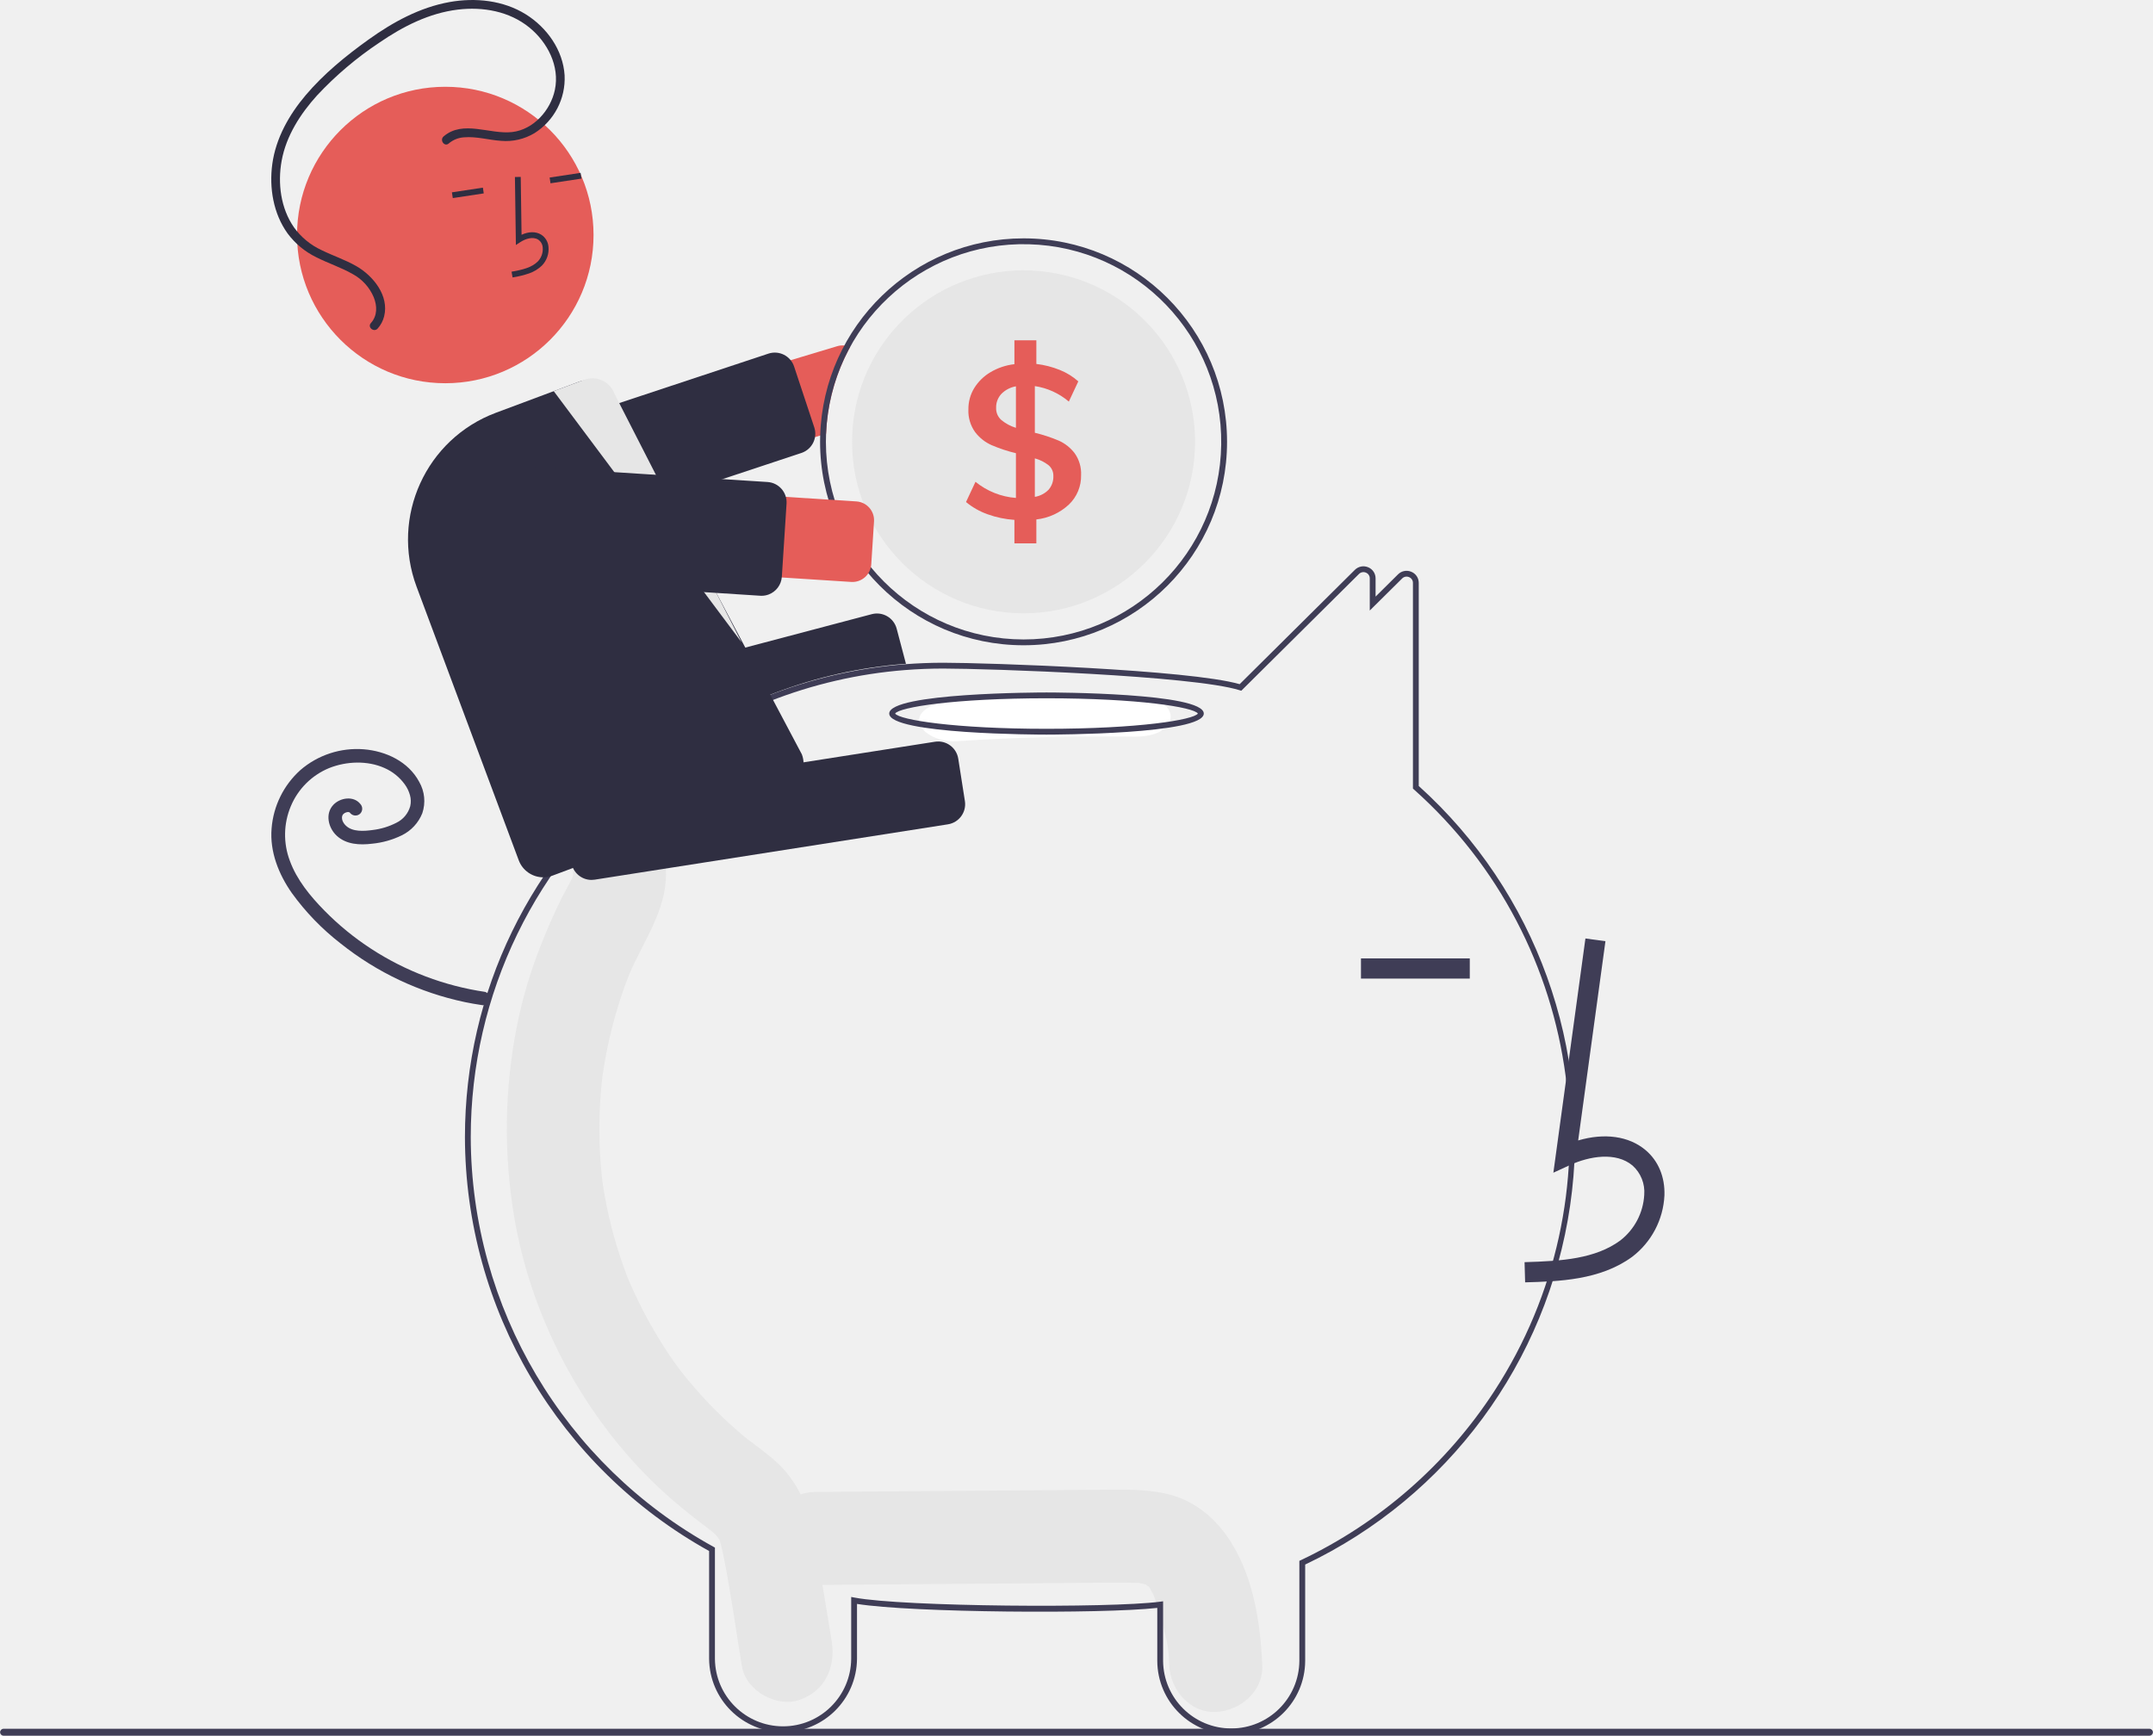
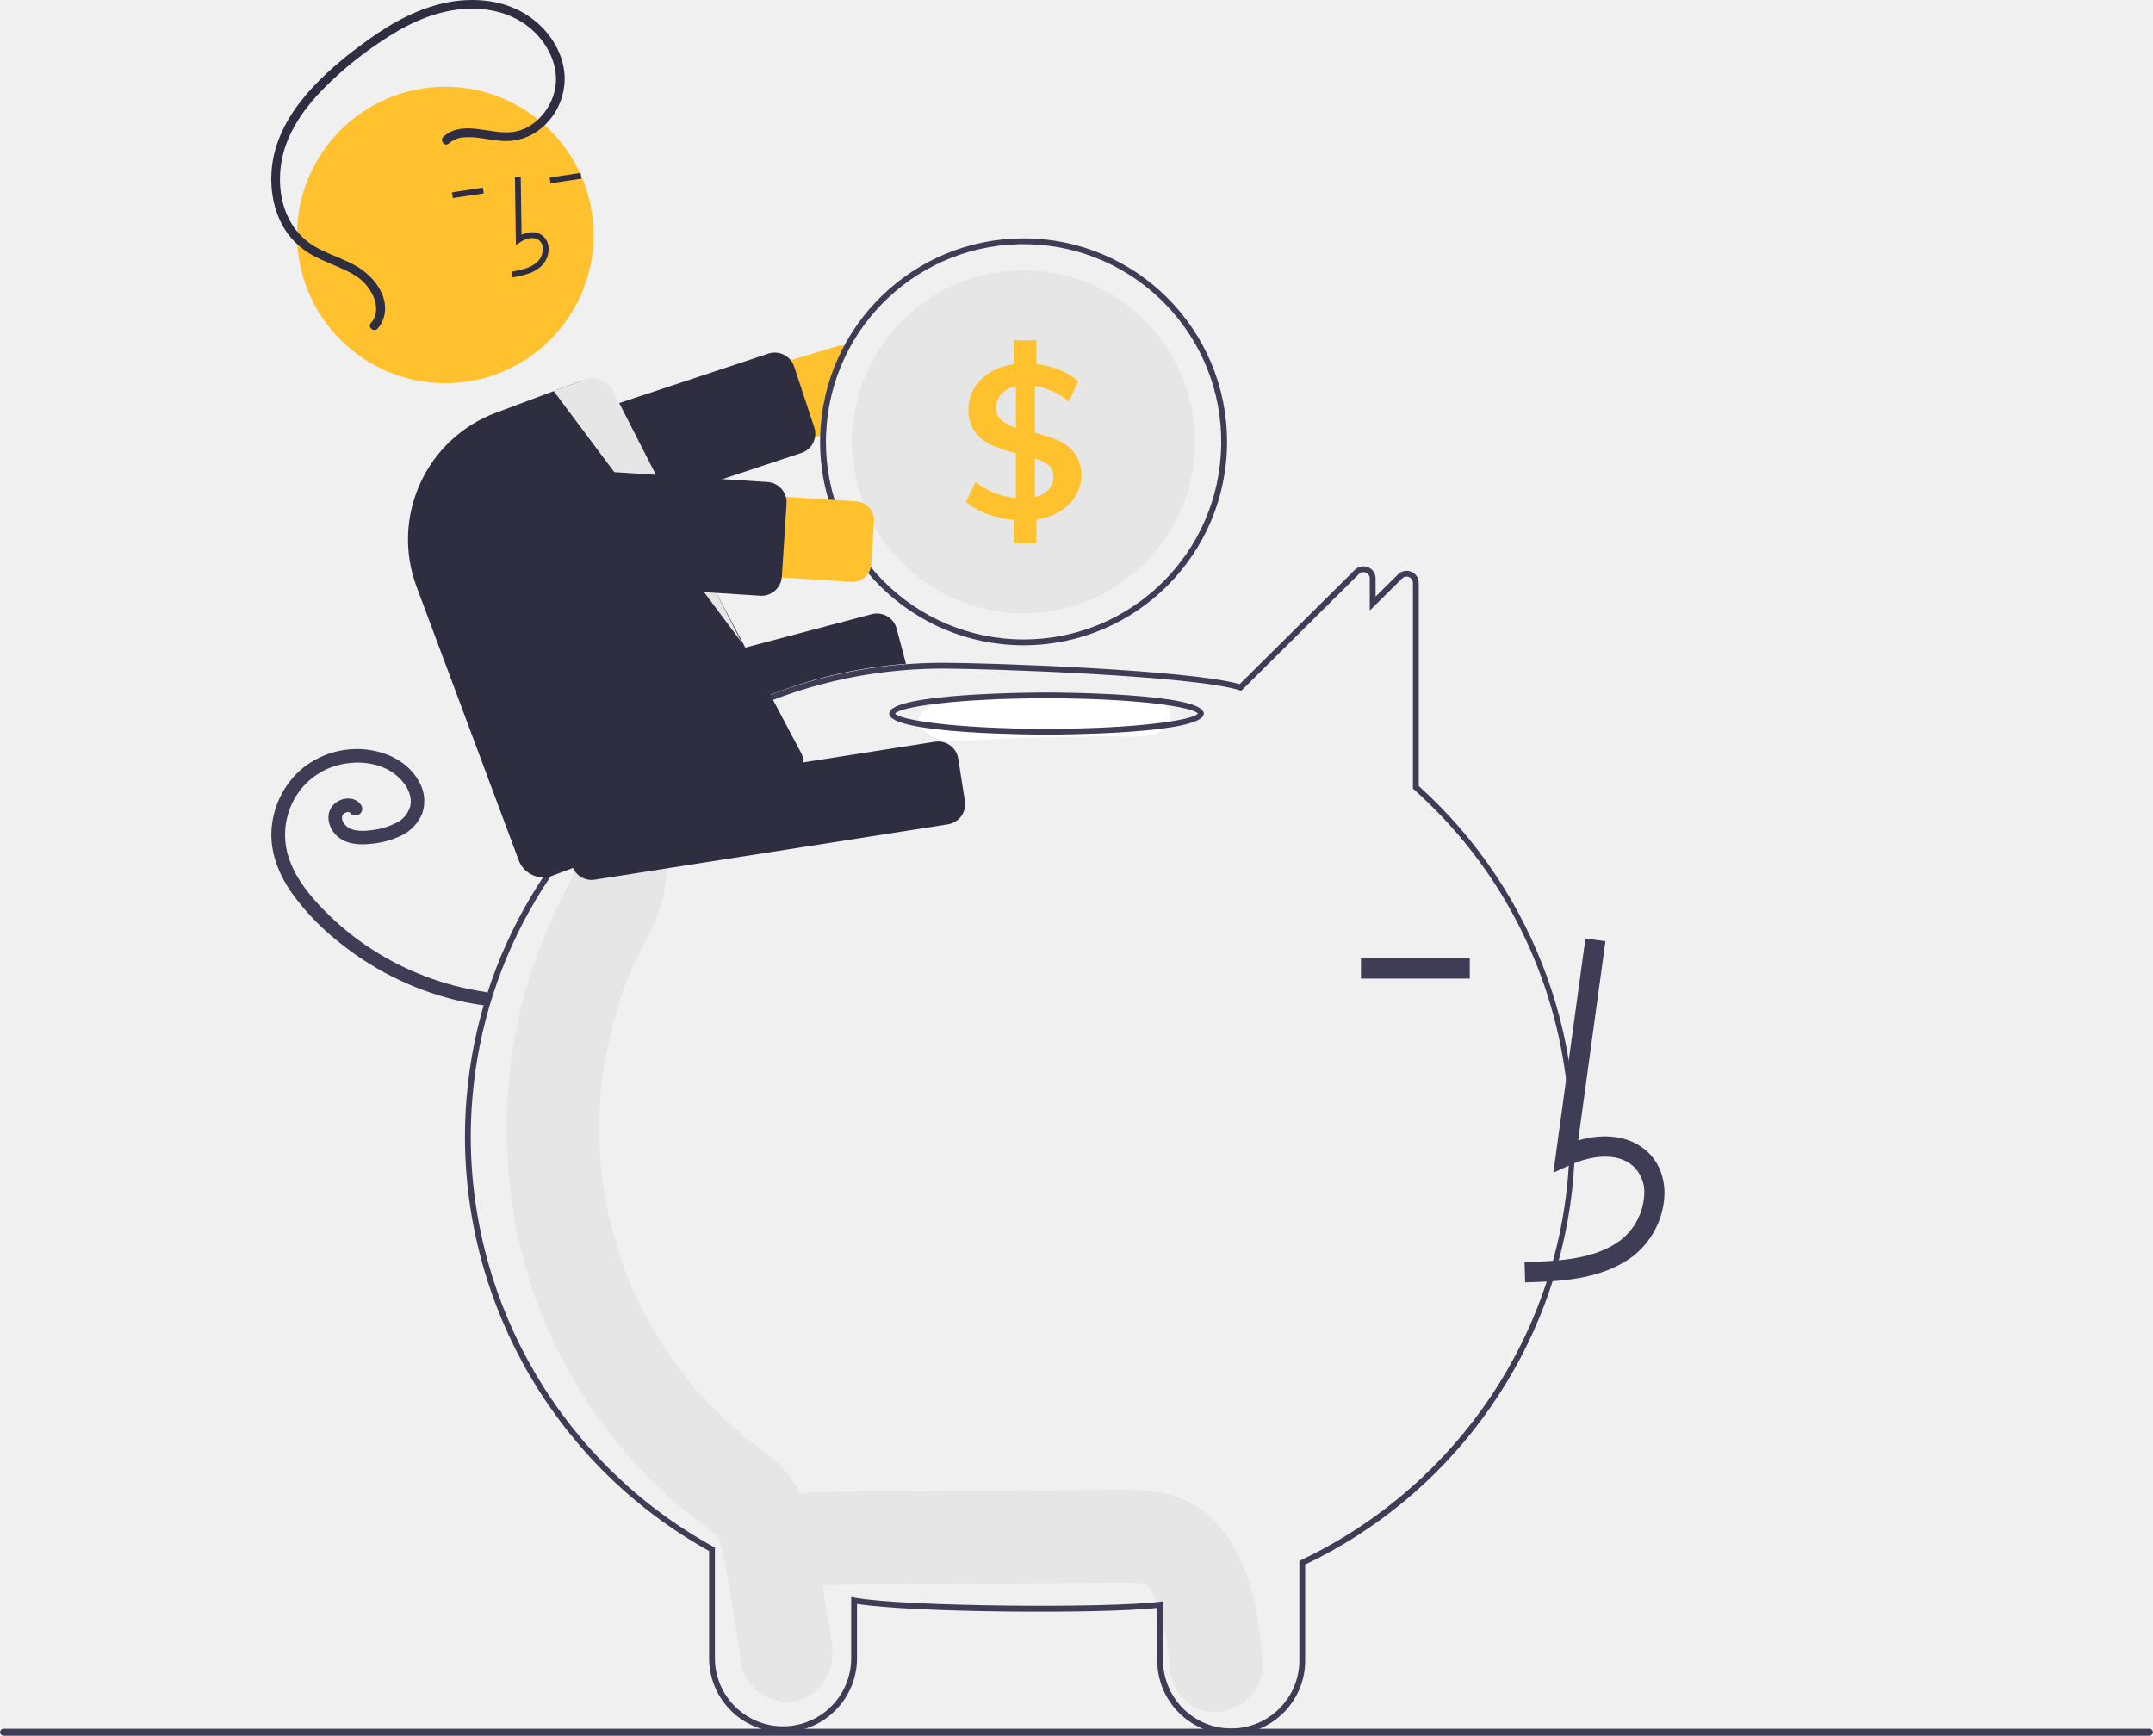
<svg xmlns="http://www.w3.org/2000/svg" id="b5c524f0-66c4-4225-a3aa-c25cef687e0c" data-name="Layer 1" width="740.675" height="597.175" viewBox="0 0 740.675 597.175">
  <path d="M651.612,679.719c-5.122-7.172-12.055-12.419-20.771-14.383-7.601-1.713-15.416-1.421-23.142-1.361l-97.692.753c-8.367.065-16.389,7.313-16,16,.386,8.614,7.032,16.069,16,16q42.926-.331,85.851-.662c6.747-.052,13.497-.174,20.244-.152,1.515.005,3.024.085,4.538.102.367.004.631.001.818-.007.047.014.086.027.147.044.79.217,1.6.366,2.394.572-.278.008.515.503.914.671.055.108.171.299.366.595.272.51,1.077,2.059,1.11,2.01a71.762,71.762,0,0,1,2.987,9.393c1.859,7.047,2.268,8.52,2.536,15.132.338,8.352,7.117,16.398,16,16,8.379-.375,16.363-7.042,16-16C663.3,709.333,660.651,692.377,651.612,679.719Z" transform="translate(-229.6623 -151.4124)" fill="#e6e6e6" />
  <path d="M515.749,715.825c-1.835-11.12-3.635-22.246-5.505-33.36-1.898-11.274-5.774-21.598-14.548-28.997-2.344-1.977-4.775-3.823-7.216-5.663-.858-.647-1.715-1.295-2.563-1.956-.051-.04-.083-.064-.127-.099-.093-.08-.205-.176-.355-.303-3.657-3.095-7.19-6.327-10.556-9.763q-4.483-4.577-8.575-9.545-1.022-1.241-2.019-2.504c-.114-.145-.729-.94-1.135-1.459-.377-.519-1.066-1.457-1.182-1.621q-1.164-1.646-2.286-3.322a156.126,156.126,0,0,1-13.187-24.115q-.547-1.251-1.068-2.517c-.093-.258-.214-.588-.374-1.029-.741-2.038-1.481-4.074-2.159-6.137q-2.16-6.571-3.714-13.336-.768-3.34-1.383-6.715-.317-1.735-.593-3.478c-.03-.193-.21-1.446-.316-2.154-.078-.712-.224-1.972-.243-2.166q-.176-1.756-.312-3.516-.307-3.96-.415-7.933-.185-7.061.253-14.122c.166-2.645.402-5.282.693-7.915.018-.162.031-.29.044-.406.018-.118.038-.251.062-.417.215-1.455.442-2.908.695-4.356a159.294,159.294,0,0,1,3.739-16.313q1.088-3.809,2.363-7.555.568-1.663,1.173-3.314c-.026.071,1.182-3.016,1.198-3.119,4.795-11.329,12.638-21.657,12.648-34.526.007-8.713-7.364-17.06-16-16.657a16.625,16.625,0,0,0-16,16.657c0,.196-.001.363-.001.525-.081.271-.148.498-.208.698-.935,2.032-2.081,3.963-3.107,5.944-2.811,5.423-5.209,11.025-7.488,16.708a159.825,159.825,0,0,0-8.529,28.628,182.098,182.098,0,0,0-.968,65.04c6.204,37.813,26.662,74.009,55.103,98.339,2.468,2.111,4.997,4.152,7.549,6.151,1.056.827,2.121,1.639,3.191,2.446.506.381,2.602,2.034,1.68,1.233,1.982,1.692,2.817,2.543,3.326,3.789.074.288.174.678.311,1.211.359,1.405.7,2.808.983,4.233,2.476,12.451,4.196,25.112,6.264,37.644,1.421,8.611,12.022,14.215,19.682,11.634C513.49,733.312,517.272,725.051,515.749,715.825Z" transform="translate(-229.6623 -151.4124)" fill="#e6e6e6" />
  <path d="M653.23,748.12a25.374,25.374,0,0,1-25.44-25.25V704.619c-19.109,2.139-84.543,1.644-103.3-1.37v18.892a25.441,25.441,0,0,1-50.88,0v-37.092a163.307,163.307,0,0,1-84-142.388c0-49.83,22.583-96.314,61.959-127.534a164.075,164.075,0,0,1,89.323-35.173c4.427-.347,8.881-.523,13.239-.523,15.352,0,84.619,2.372,101.998,7.372L695.756,347.48a4.16,4.16,0,0,1,4.55-.907,4.1,4.1,0,0,1,2.584,3.847v6.252l7.716-7.642a4.151,4.151,0,0,1,4.546-.908,4.102,4.102,0,0,1,2.587,3.848v69.865a162.759,162.759,0,0,1-39.07,267.866v33.169A25.374,25.374,0,0,1,653.23,748.12ZM629.79,702.351v20.52a23.441,23.441,0,0,0,46.88,0V688.438l.571-.271a162.456,162.456,0,0,0,66.531-58.182,160.325,160.325,0,0,0-27.699-206.96l-.332-.298V351.97a2.103,2.103,0,0,0-1.342-1.996,2.149,2.149,0,0,0-2.381.473l-11.127,11.021V350.42a2.103,2.103,0,0,0-1.342-1.996,2.154,2.154,0,0,0-2.385.477l-40.476,40.164-.575-.18c-16.156-5.057-86.513-7.454-101.982-7.454-4.306,0-8.707.174-13.082.517a162.075,162.075,0,0,0-88.237,34.746c-38.895,30.838-61.202,76.751-61.202,125.967A161.315,161.315,0,0,0,475.094,683.585l.516.286v38.27a23.441,23.441,0,0,0,46.88,0V700.854l1.185.223c16.856,3.171,87.832,3.671,104.985,1.421Z" transform="translate(-229.6623 -151.4124)" fill="#3f3d56" />
-   <path d="M517.66,270.53,406.92,303.81a13.882,13.882,0,0,0,7.99,26.59l96.91-29.13,2.03-.61a67.517,67.517,0,0,1,8.29-29.86,6.165,6.165,0,0,0-2-.52A6.367,6.367,0,0,0,517.66,270.53Z" transform="translate(-229.6623 -151.4124)" fill="#E55D59" />
+   <path d="M517.66,270.53,406.92,303.81a13.882,13.882,0,0,0,7.99,26.59l96.91-29.13,2.03-.61a67.517,67.517,0,0,1,8.29-29.86,6.165,6.165,0,0,0-2-.52A6.367,6.367,0,0,0,517.66,270.53Z" transform="translate(-229.6623 -151.4124)" fill="#FFC22E" />
  <path d="M412.995,337.495a7.013,7.013,0,0,1-6.638-4.801l-6.925-20.896a6.999,6.999,0,0,1,4.443-8.847l90.131-29.87a7,7,0,0,1,8.847,4.442l6.925,20.896a6.976,6.976,0,0,1-4.193,8.759q-.125.047-.252.088l-90.129,29.869A7.003,7.003,0,0,1,412.995,337.495Z" transform="translate(-229.6623 -151.4124)" fill="#2f2e41" />
  <path d="M581.79,233.42a70.031,70.031,0,0,0-69.97,67.85c-.02.71-.03,1.43-.03,2.15a70,70,0,1,0,70-70Zm0,138a68.071,68.071,0,0,1-68-68q0-1.395.06-2.76A67.998,67.998,0,1,1,581.79,371.42Z" transform="translate(-229.6623 -151.4124)" fill="#3f3d56" />
  <path d="M640.79,303.42a59,59,0,0,1-118,0c0-1.87.09-3.71.26-5.53A59,59,0,0,1,640.79,303.42Z" transform="translate(-229.6623 -151.4124)" fill="#e6e6e6" />
-   <path d="M599.36,307.34a14.048,14.048,0,0,0-5.47-4.33,53.139,53.139,0,0,0-8.22-2.7V284.25a23.396,23.396,0,0,1,11.69,5.33l3.26-6.95a21.561,21.561,0,0,0-6.36-3.93,31.259,31.259,0,0,0-8.07-2.07v-8.14h-7.55v8.22a20.672,20.672,0,0,0-8.25,2.77,16.399,16.399,0,0,0-5.59,5.48,13.771,13.771,0,0,0-1.99,7.29,12.463,12.463,0,0,0,2.29,7.8,14.51,14.51,0,0,0,5.7,4.52,52.692,52.692,0,0,0,8.36,2.77v15.39A24.988,24.988,0,0,1,565.25,317.18l-3.26,6.96a24.58,24.58,0,0,0,7.44,4.22,34.161,34.161,0,0,0,9.21,1.92v8.07h7.55v-8.22a19.538,19.538,0,0,0,11.21-5.14,13.59,13.59,0,0,0,4.18-10.1A12.055,12.055,0,0,0,599.36,307.34Zm-20.2-8.73a14.499,14.499,0,0,1-5.03-2.7,5.32,5.32,0,0,1-1.78-4.18,6.726,6.726,0,0,1,1.82-4.81,9.202,9.202,0,0,1,4.99-2.59Zm11.25,21.28a8.557,8.557,0,0,1-4.74,2.47V309.12a13.24,13.24,0,0,1,4.74,2.37,4.658,4.658,0,0,1,1.63,3.7A6.804,6.804,0,0,1,590.41,319.89Z" transform="translate(-229.6623 -151.4124)" fill="#E55D59" />
+   <path d="M599.36,307.34a14.048,14.048,0,0,0-5.47-4.33,53.139,53.139,0,0,0-8.22-2.7V284.25a23.396,23.396,0,0,1,11.69,5.33l3.26-6.95a21.561,21.561,0,0,0-6.36-3.93,31.259,31.259,0,0,0-8.07-2.07v-8.14h-7.55v8.22a20.672,20.672,0,0,0-8.25,2.77,16.399,16.399,0,0,0-5.59,5.48,13.771,13.771,0,0,0-1.99,7.29,12.463,12.463,0,0,0,2.29,7.8,14.51,14.51,0,0,0,5.7,4.52,52.692,52.692,0,0,0,8.36,2.77v15.39A24.988,24.988,0,0,1,565.25,317.18l-3.26,6.96a24.58,24.58,0,0,0,7.44,4.22,34.161,34.161,0,0,0,9.21,1.92v8.07h7.55v-8.22a19.538,19.538,0,0,0,11.21-5.14,13.59,13.59,0,0,0,4.18-10.1A12.055,12.055,0,0,0,599.36,307.34Zm-20.2-8.73a14.499,14.499,0,0,1-5.03-2.7,5.32,5.32,0,0,1-1.78-4.18,6.726,6.726,0,0,1,1.82-4.81,9.202,9.202,0,0,1,4.99-2.59Zm11.25,21.28a8.557,8.557,0,0,1-4.74,2.47V309.12a13.24,13.24,0,0,1,4.74,2.37,4.658,4.658,0,0,1,1.63,3.7A6.804,6.804,0,0,1,590.41,319.89Z" transform="translate(-229.6623 -151.4124)" fill="#FFC22E" />
  <path d="M416.209,422.184a7.023,7.023,0,0,1-6.775-5.216l-3.77-14.27a7.004,7.004,0,0,1,4.975-8.551l118.941-31.43a7.015,7.015,0,0,1,8.551,4.985l3.194,12.09-.598.046a160.163,160.163,0,0,0-84.108,31.871l-.173.084-38.46,10.16A6.963,6.963,0,0,1,416.209,422.184Z" transform="translate(-229.6623 -151.4124)" fill="#2f2e41" />
  <path d="M396.51,492.671a98.108,98.108,0,0,1-39.122-14.792A95.527,95.527,0,0,1,341.214,464.65c-4.828-4.924-9.447-10.521-11.838-17.079a25.299,25.299,0,0,1,.331-18.769,24.334,24.334,0,0,1,13.169-13.126c5.99-2.389,13.226-2.644,19.055-.028a17.089,17.089,0,0,1,6.964,5.606,11.435,11.435,0,0,1,1.81,3.758,7.674,7.674,0,0,1,.09,3.759,9.016,9.016,0,0,1-4.774,5.723,24.068,24.068,0,0,1-8.152,2.486c-2.86.39-6.969.745-9.268-1.551a4.669,4.669,0,0,1-1.093-1.611,3.114,3.114,0,0,1-.172-1.458c-.034.217.139-.472.129-.445-.036.102-.194.35.03-.031a3.397,3.397,0,0,1,.233-.363c-.076.098-.243.262.055-.019a1.962,1.962,0,0,1,.914-.564c.138-.04.279-.072.418-.11.353-.096-.352.005.009-.006.139-.004.28-.001.419-.007.354-.016-.349-.097-.01-.011.132.033.262.065.392.106.282.089-.2-.207-.009.014.224.259-.235-.252.019-.001a4.624,4.624,0,0,1,.358.394,2.359,2.359,0,0,0,3.315,0,2.399,2.399,0,0,0,0-3.315c-2.311-2.865-6.877-2.157-9.215.264-2.982,3.088-1.801,7.983,1.1,10.678,3.284,3.051,7.934,3.263,12.158,2.751a29.817,29.817,0,0,0,10.269-2.902,14.398,14.398,0,0,0,7.024-7.588,13.174,13.174,0,0,0-1.056-10.769c-3.729-7.011-11.452-10.606-19.084-11.228a29.812,29.812,0,0,0-21.819,7.163,30.154,30.154,0,0,0-9.888,20.075c-.666,7.996,2.436,15.761,6.959,22.214a84.627,84.627,0,0,0,16.779,17.353,102.473,102.473,0,0,0,42.812,20.191q2.792.577,5.615.988a2.421,2.421,0,0,0,2.883-1.637,2.361,2.361,0,0,0-1.637-2.883Z" transform="translate(-229.6623 -151.4124)" fill="#3f3d56" />
  <path d="M619.895,390.794q-30.663-.433-61.133,1.556c-6.943.453-12.951,2.907-12.951,7.032,0,3.449,5.96,7.489,12.951,7.032q30.454-1.989,61.133-1.556C636.569,405.094,636.559,391.029,619.895,390.794Z" transform="translate(-229.6623 -151.4124)" fill="#FFF" />
  <path d="M589.682,404.162c-2.209,0-54.106-.083-54.106-7.251,0-7.168,51.896-7.25,54.106-7.25s54.106.083,54.106,7.25C643.787,404.079,591.891,404.162,589.682,404.162Zm-52.076-7.251c1.42,2.173,20.496,5.251,52.076,5.251s50.656-3.078,52.076-5.251c-1.42-2.173-20.496-5.25-52.076-5.25S539.025,394.738,537.605,396.911Z" transform="translate(-229.6623 -151.4124)" fill="#3f3d56" />
  <path d="M754.336,592.612c11.488-.319,25.786-.718,36.801-8.764a28.262,28.262,0,0,0,11.121-21.103c.225-6.355-2.071-11.901-6.465-15.614-5.753-4.861-14.154-6.002-23.207-3.341l9.38-68.548-6.886-.943L764.052,554.885l5.75-2.639c6.666-3.058,15.817-4.614,21.504.192a12.215,12.215,0,0,1,4.006,10.062,21.361,21.361,0,0,1-8.275,15.735c-8.572,6.261-19.969,7.069-32.895,7.43Z" transform="translate(-229.6623 -151.4124)" fill="#3f3d56" />
  <rect x="468.203" y="329.741" width="37.432" height="6.95" fill="#3f3d56" />
  <path d="M433.148,454.15a7.012,7.012,0,0,1-6.904-5.917L423.959,433.651a7.008,7.008,0,0,1,5.832-8L551.322,406.609a7.007,7.007,0,0,1,7.999,5.832l2.285,14.582a7.007,7.007,0,0,1-5.832,8l-121.531,19.042A7.096,7.096,0,0,1,433.148,454.15Z" transform="translate(-229.6623 -151.4124)" fill="#2f2e41" />
-   <circle cx="153.189" cy="80.855" r="51" fill="#E55D59" />
+   <circle cx="153.189" cy="80.855" r="51" fill="#FFC22E" />
  <path d="M411.727,245.463a12.095,12.095,0,0,0,4.367-2.676,8.133,8.133,0,0,0,2.255-6.483,5.472,5.472,0,0,0-2.512-4.164c-1.846-1.135-4.285-1.092-6.747.049l-.284-19.908-2.0.028.334,23.404,1.522-.998c1.765-1.156,4.302-1.994,6.127-.872a3.514,3.514,0,0,1,1.573,2.69,6.146,6.146,0,0,1-1.676,4.834c-2.168,2.151-5.377,2.872-9.039,3.531l.354,1.968A32.963,32.963,0,0,0,411.727,245.463Z" transform="translate(-229.6623 -151.4124)" fill="#2f2e41" />
  <rect x="418.838" y="211.679" width="10.772" height="2" transform="translate(-256.7253 -85.49311) rotate(-8.61162)" fill="#2f2e41" />
  <rect x="385.221" y="216.769" width="10.772" height="2" transform="translate(-257.8664 -90.46937) rotate(-8.61162)" fill="#2f2e41" />
  <path d="M416.555,453.258a9.03,9.03,0,0,1-8.434-5.855L372.957,353.235a46.532,46.532,0,0,1,27.284-59.802L428.833,282.756a8.958,8.958,0,0,1,6.878.239,8.832,8.832,0,0,1,4.675,4.986L505.523,410.964a9.002,9.002,0,0,1-5.257,11.638L419.7,452.687A8.976,8.976,0,0,1,416.555,453.258Z" transform="translate(-229.6623 -151.4124)" fill="#2f2e41" />
  <path d="M420.158,285.995l64.629,86.426L441.056,286.902a8.079,8.079,0,0,0-10.349-4.846Z" transform="translate(-229.6623 -151.4124)" fill="#e6e6e6" />
-   <path d="M522.49,351.63l-115.395-7.433a13.879,13.879,0,1,1,1.784-27.701l115.395,7.433a6.499,6.499,0,0,1,6.069,6.904l-.949,14.729a6.501,6.501,0,0,1-6.905,6.069Z" transform="translate(-229.6623 -151.4124)" fill="#E55D59" />
+   <path d="M522.49,351.63l-115.395-7.433a13.879,13.879,0,1,1,1.784-27.701l115.395,7.433a6.499,6.499,0,0,1,6.069,6.904l-.949,14.729a6.501,6.501,0,0,1-6.905,6.069Z" transform="translate(-229.6623 -151.4124)" fill="#FFC22E" />
  <path d="M491.655,356.395q-.229,0-.458-.015h-0l-94.756-6.104a6.999,6.999,0,0,1-6.536-7.435l1.62-25.158a7,7,0,0,1,7.436-6.535l94.756,6.103a7.008,7.008,0,0,1,6.535,7.435l-1.62,25.159a7.019,7.019,0,0,1-4.546,6.111A6.926,6.926,0,0,1,491.655,356.395Z" transform="translate(-229.6623 -151.4124)" fill="#2f2e41" />
  <path d="M382.267,198.353c6.709-5.77,15.923-.608,23.617-1.512,7.361-.865,13.174-7.468,14.659-14.482,1.732-8.184-2.516-16.383-8.777-21.486-6.857-5.589-15.952-7.193-24.57-6.159-9.878,1.185-18.911,5.789-27.017,11.359a121.85,121.85,0,0,0-21.442,18.169c-5.751,6.352-10.624,13.923-12.18,22.47-1.414,7.768-.334,16.375,4.258,22.955a24.205,24.205,0,0,0,9.474,7.805c3.937,1.933,8.138,3.316,11.952,5.502,5.768,3.305,11.374,10.159,9.567,17.291a9.793,9.793,0,0,1-2.226,4.19c-1.291,1.433-3.619-.461-2.325-1.897,2.273-2.523,2.183-5.888.972-8.9a16.272,16.272,0,0,0-7.233-7.954c-3.993-2.283-8.401-3.692-12.494-5.772a27.023,27.023,0,0,1-9.911-8.214c-4.898-6.807-6.363-15.666-5.253-23.861,1.202-8.868,5.759-16.927,11.471-23.68,6.216-7.349,13.852-13.571,21.652-19.159,8.37-5.997,17.617-11.067,27.85-12.9,8.87-1.59,18.485-.611,26.241,4.223,7.24,4.512,12.792,12.274,13.344,20.947a22.235,22.235,0,0,1-10.376,19.942,19.101,19.101,0,0,1-11.41,2.643c-4.262-.273-8.527-1.578-12.816-1.215a8.941,8.941,0,0,0-5.268,2.128c-1.466,1.261-3.213-1.181-1.759-2.431Z" transform="translate(-229.6623 -151.4124)" fill="#2f2e41" />
  <path d="M969.147,748.588H230.853a1.191,1.191,0,0,1,0-2.381H969.147a1.191,1.191,0,0,1,0,2.381Z" transform="translate(-229.6623 -151.4124)" fill="#3f3d56" />
</svg>
